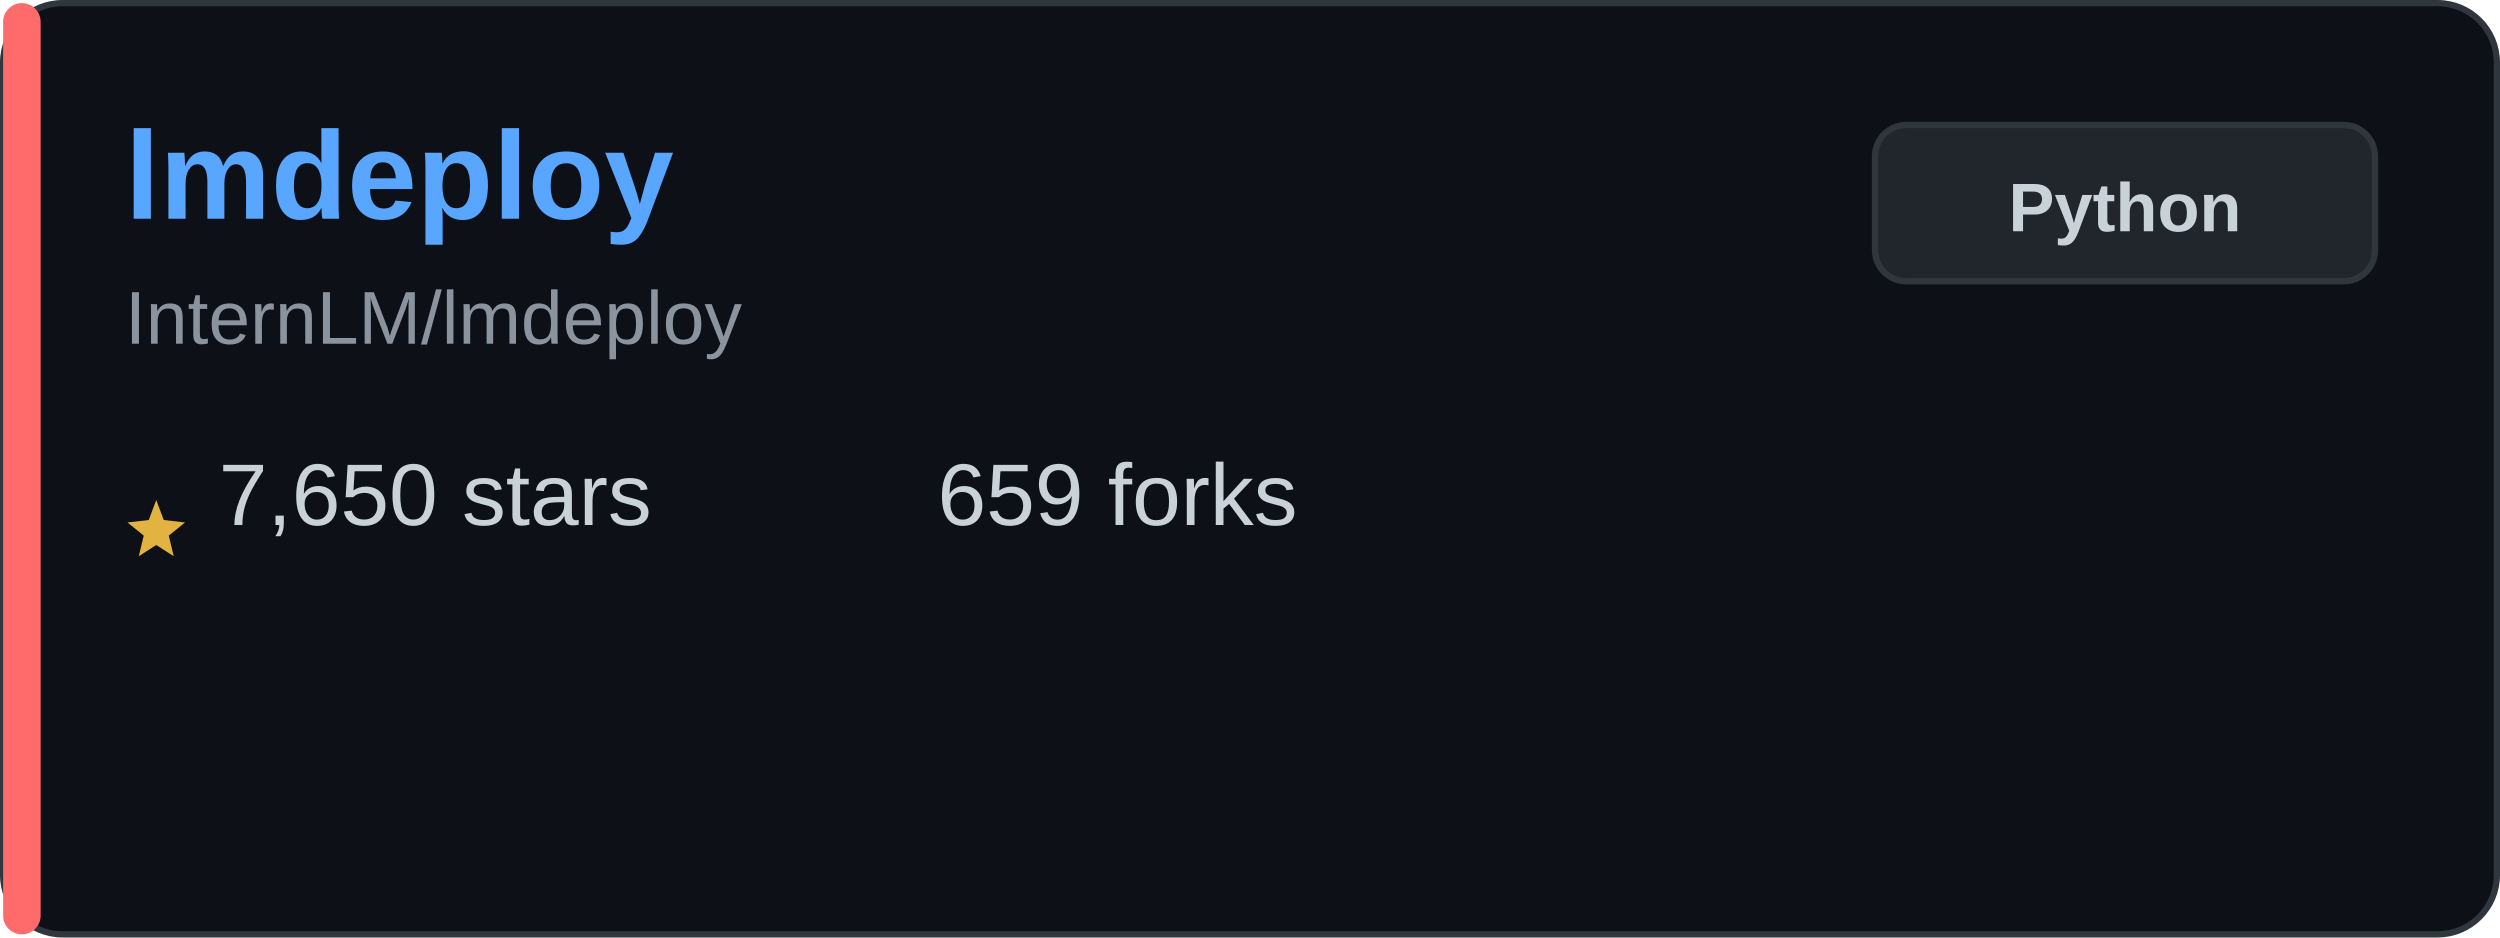
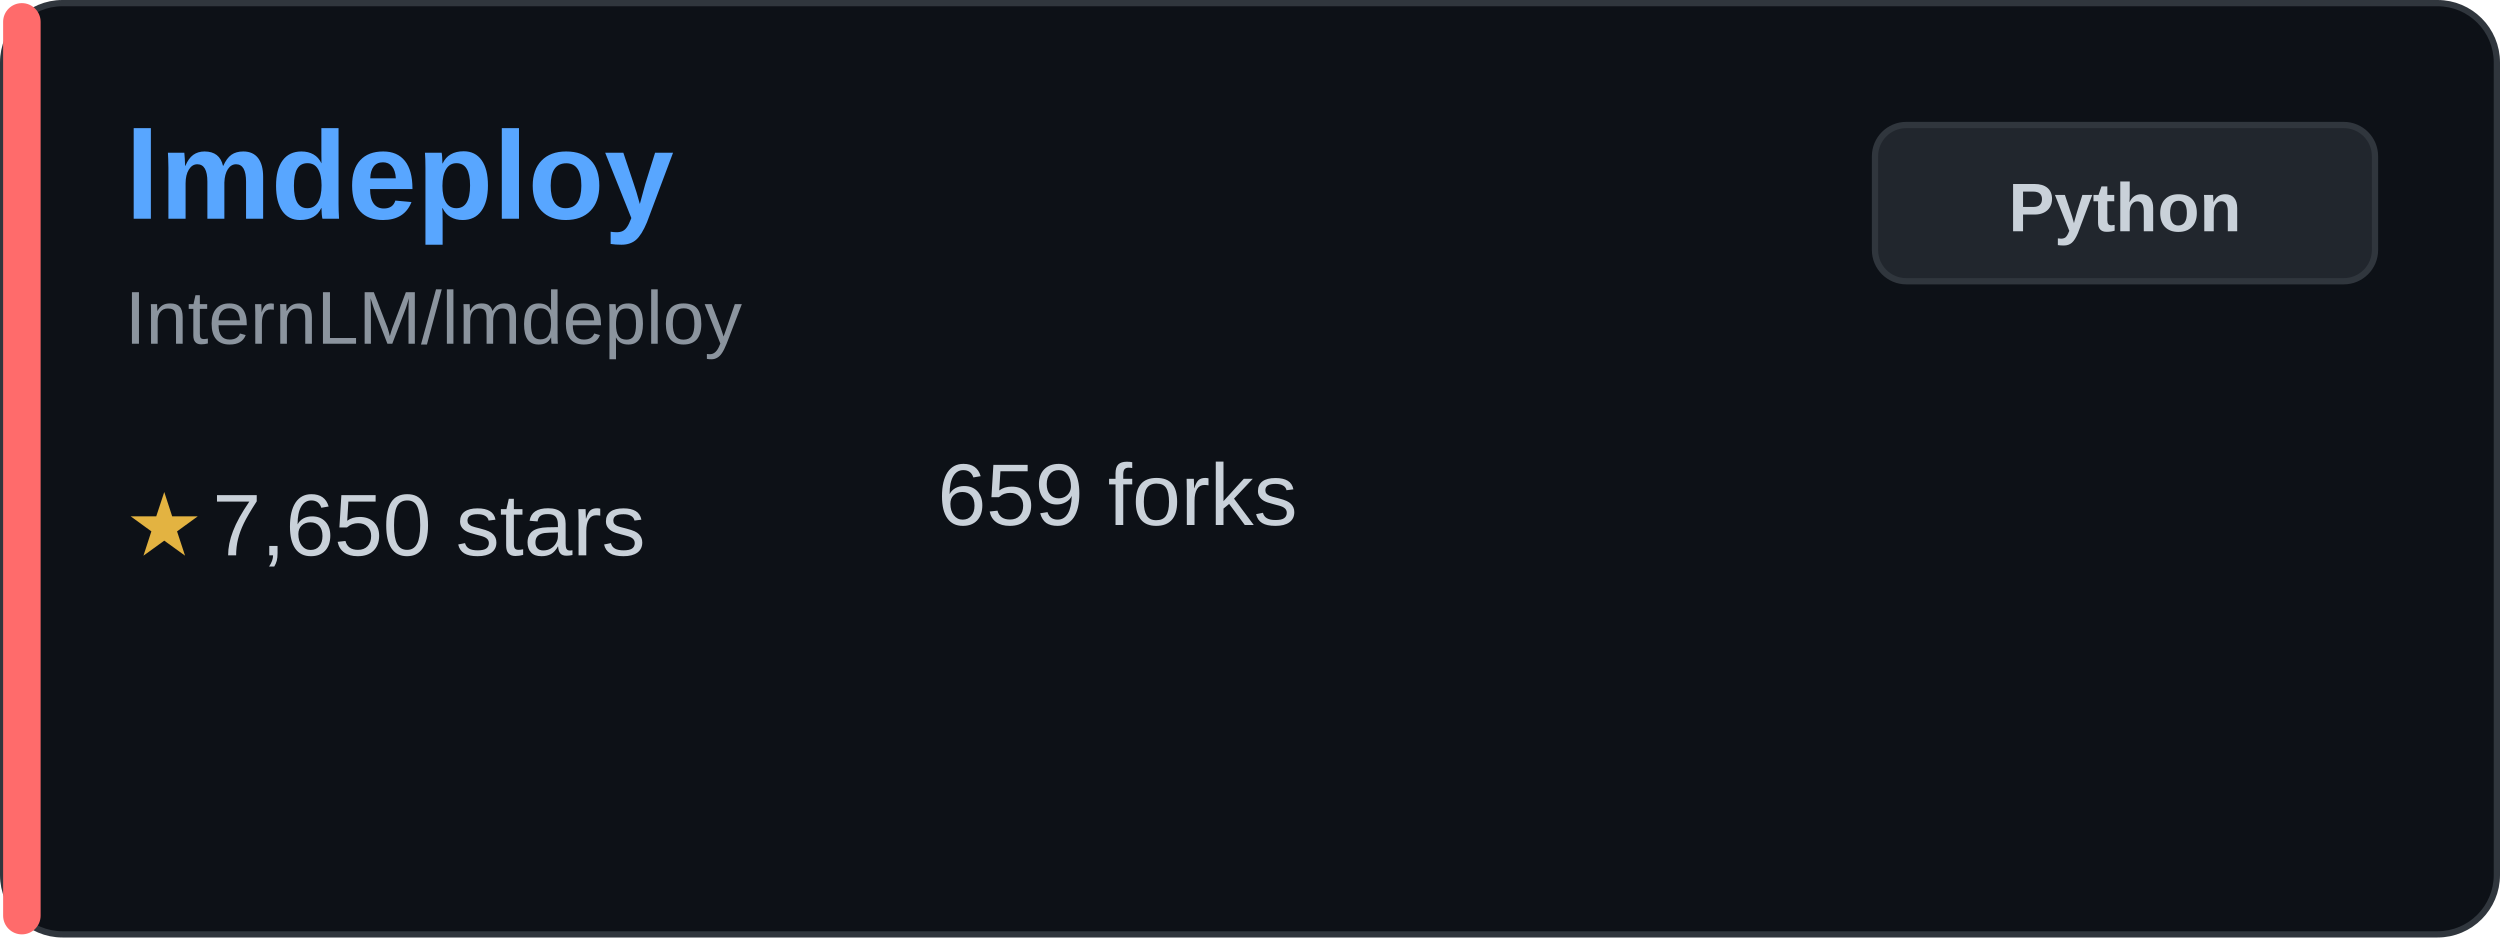
<svg xmlns="http://www.w3.org/2000/svg" width="400" height="150" viewBox="0 0 400 150" fill="none">
  <rect x="0.5" y="0.5" width="399" height="149" rx="9.5" fill="#0d1117" stroke="#30363d" />
  <rect x="0.5" y="0.5" width="6" height="149" rx="3" fill="#ff6b6b" />
  <text x="20" y="35" font-family="Arial, sans-serif" font-size="20" font-weight="bold" fill="#58a6ff">lmdeploy</text>
  <text x="20" y="55" font-family="Arial, sans-serif" font-size="12" fill="#8b949e">InternLM/lmdeploy</text>
  <g transform="translate(20, 80)">
-     <polygon points="5,0 6.2,3.2 9.6,3.6 7,5.7 7.8,9 5,7.2 2.2,9 3,5.7 0.4,3.6 3.8,3.2" fill="#e3b341" />
-     <text x="15" y="4" font-family="Arial, sans-serif" font-size="14" fill="#c9d1d9">7,650 stars</text>
+     <text x="0" y="4" font-family="Arial, sans-serif" font-size="14" fill="#e3b341" dominant-baseline="central">★</text>
+     <text x="14" y="4" font-family="Arial, sans-serif" font-size="14" fill="#c9d1d9" dominant-baseline="central">7,650 stars</text>
  </g>
  <g transform="translate(150, 80)">
    <text x="0" y="4" font-family="Arial, sans-serif" font-size="14" fill="#c9d1d9">659 forks</text>
  </g>
  <rect x="300" y="20" width="80" height="25" rx="5" fill="#21262d" stroke="#30363d" />
  <text x="340" y="37" font-family="Arial, sans-serif" font-size="11" font-weight="bold" fill="#c9d1d9" text-anchor="middle">Python</text>
</svg>
